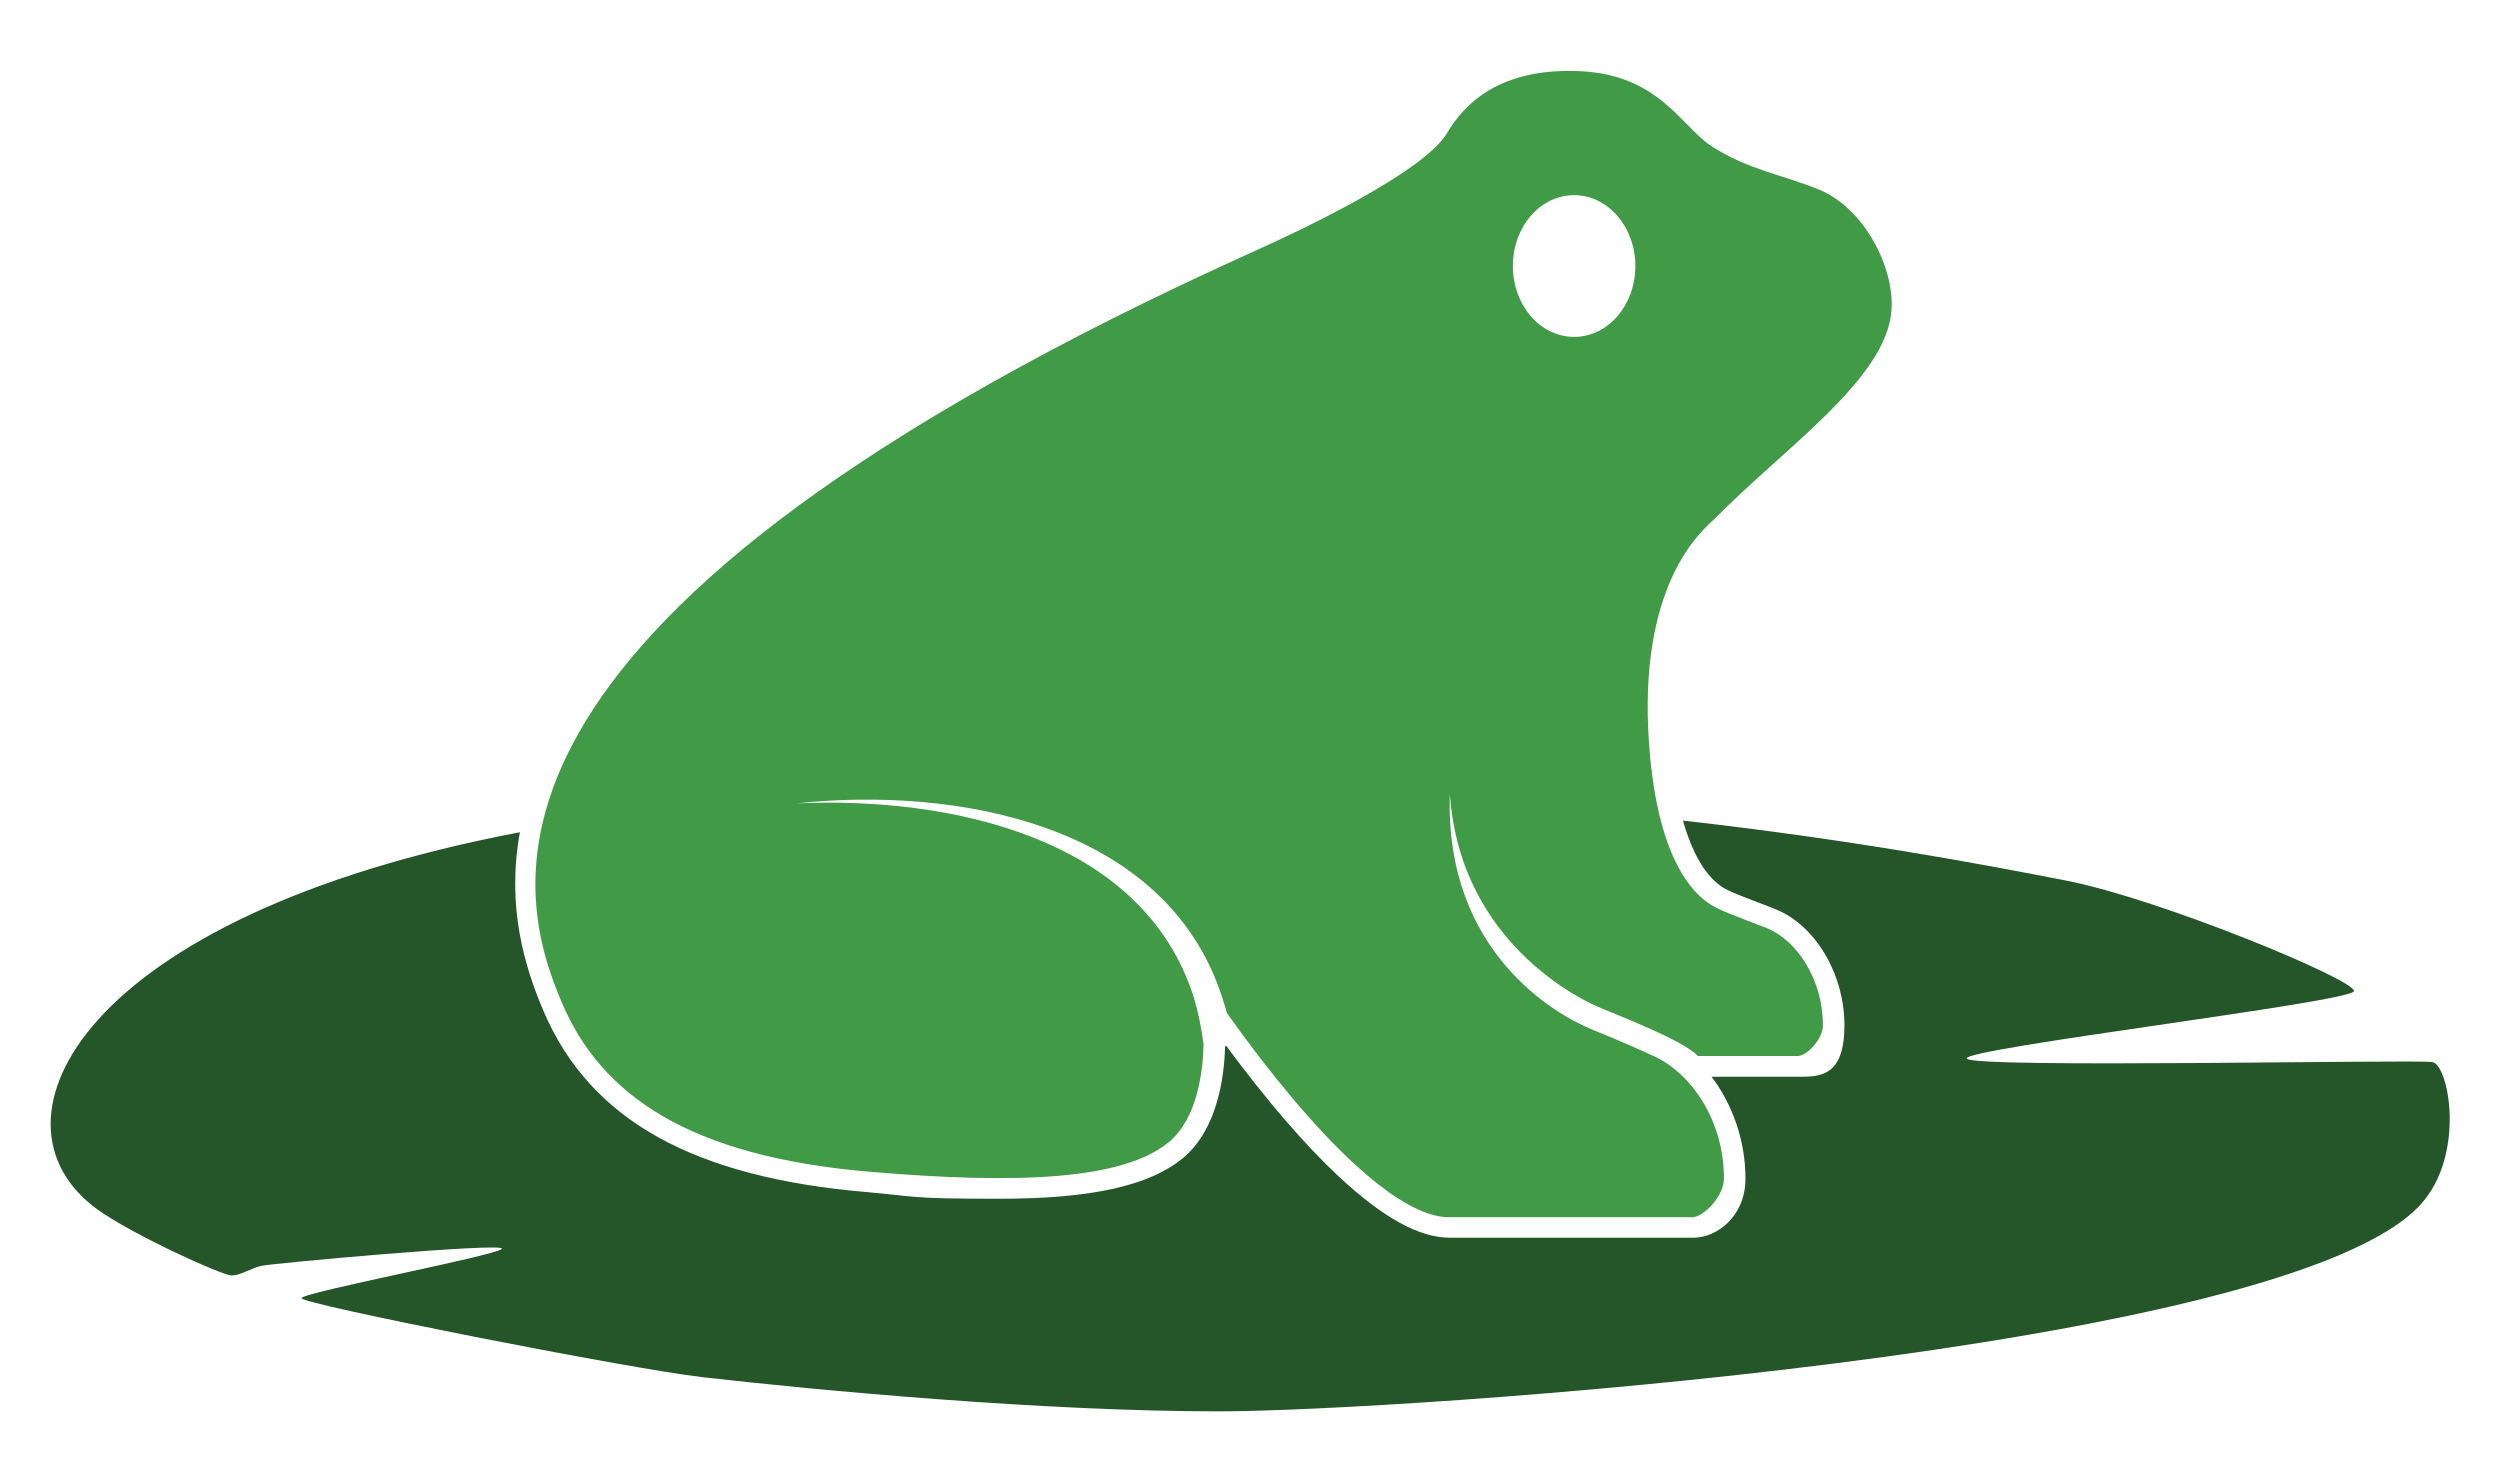
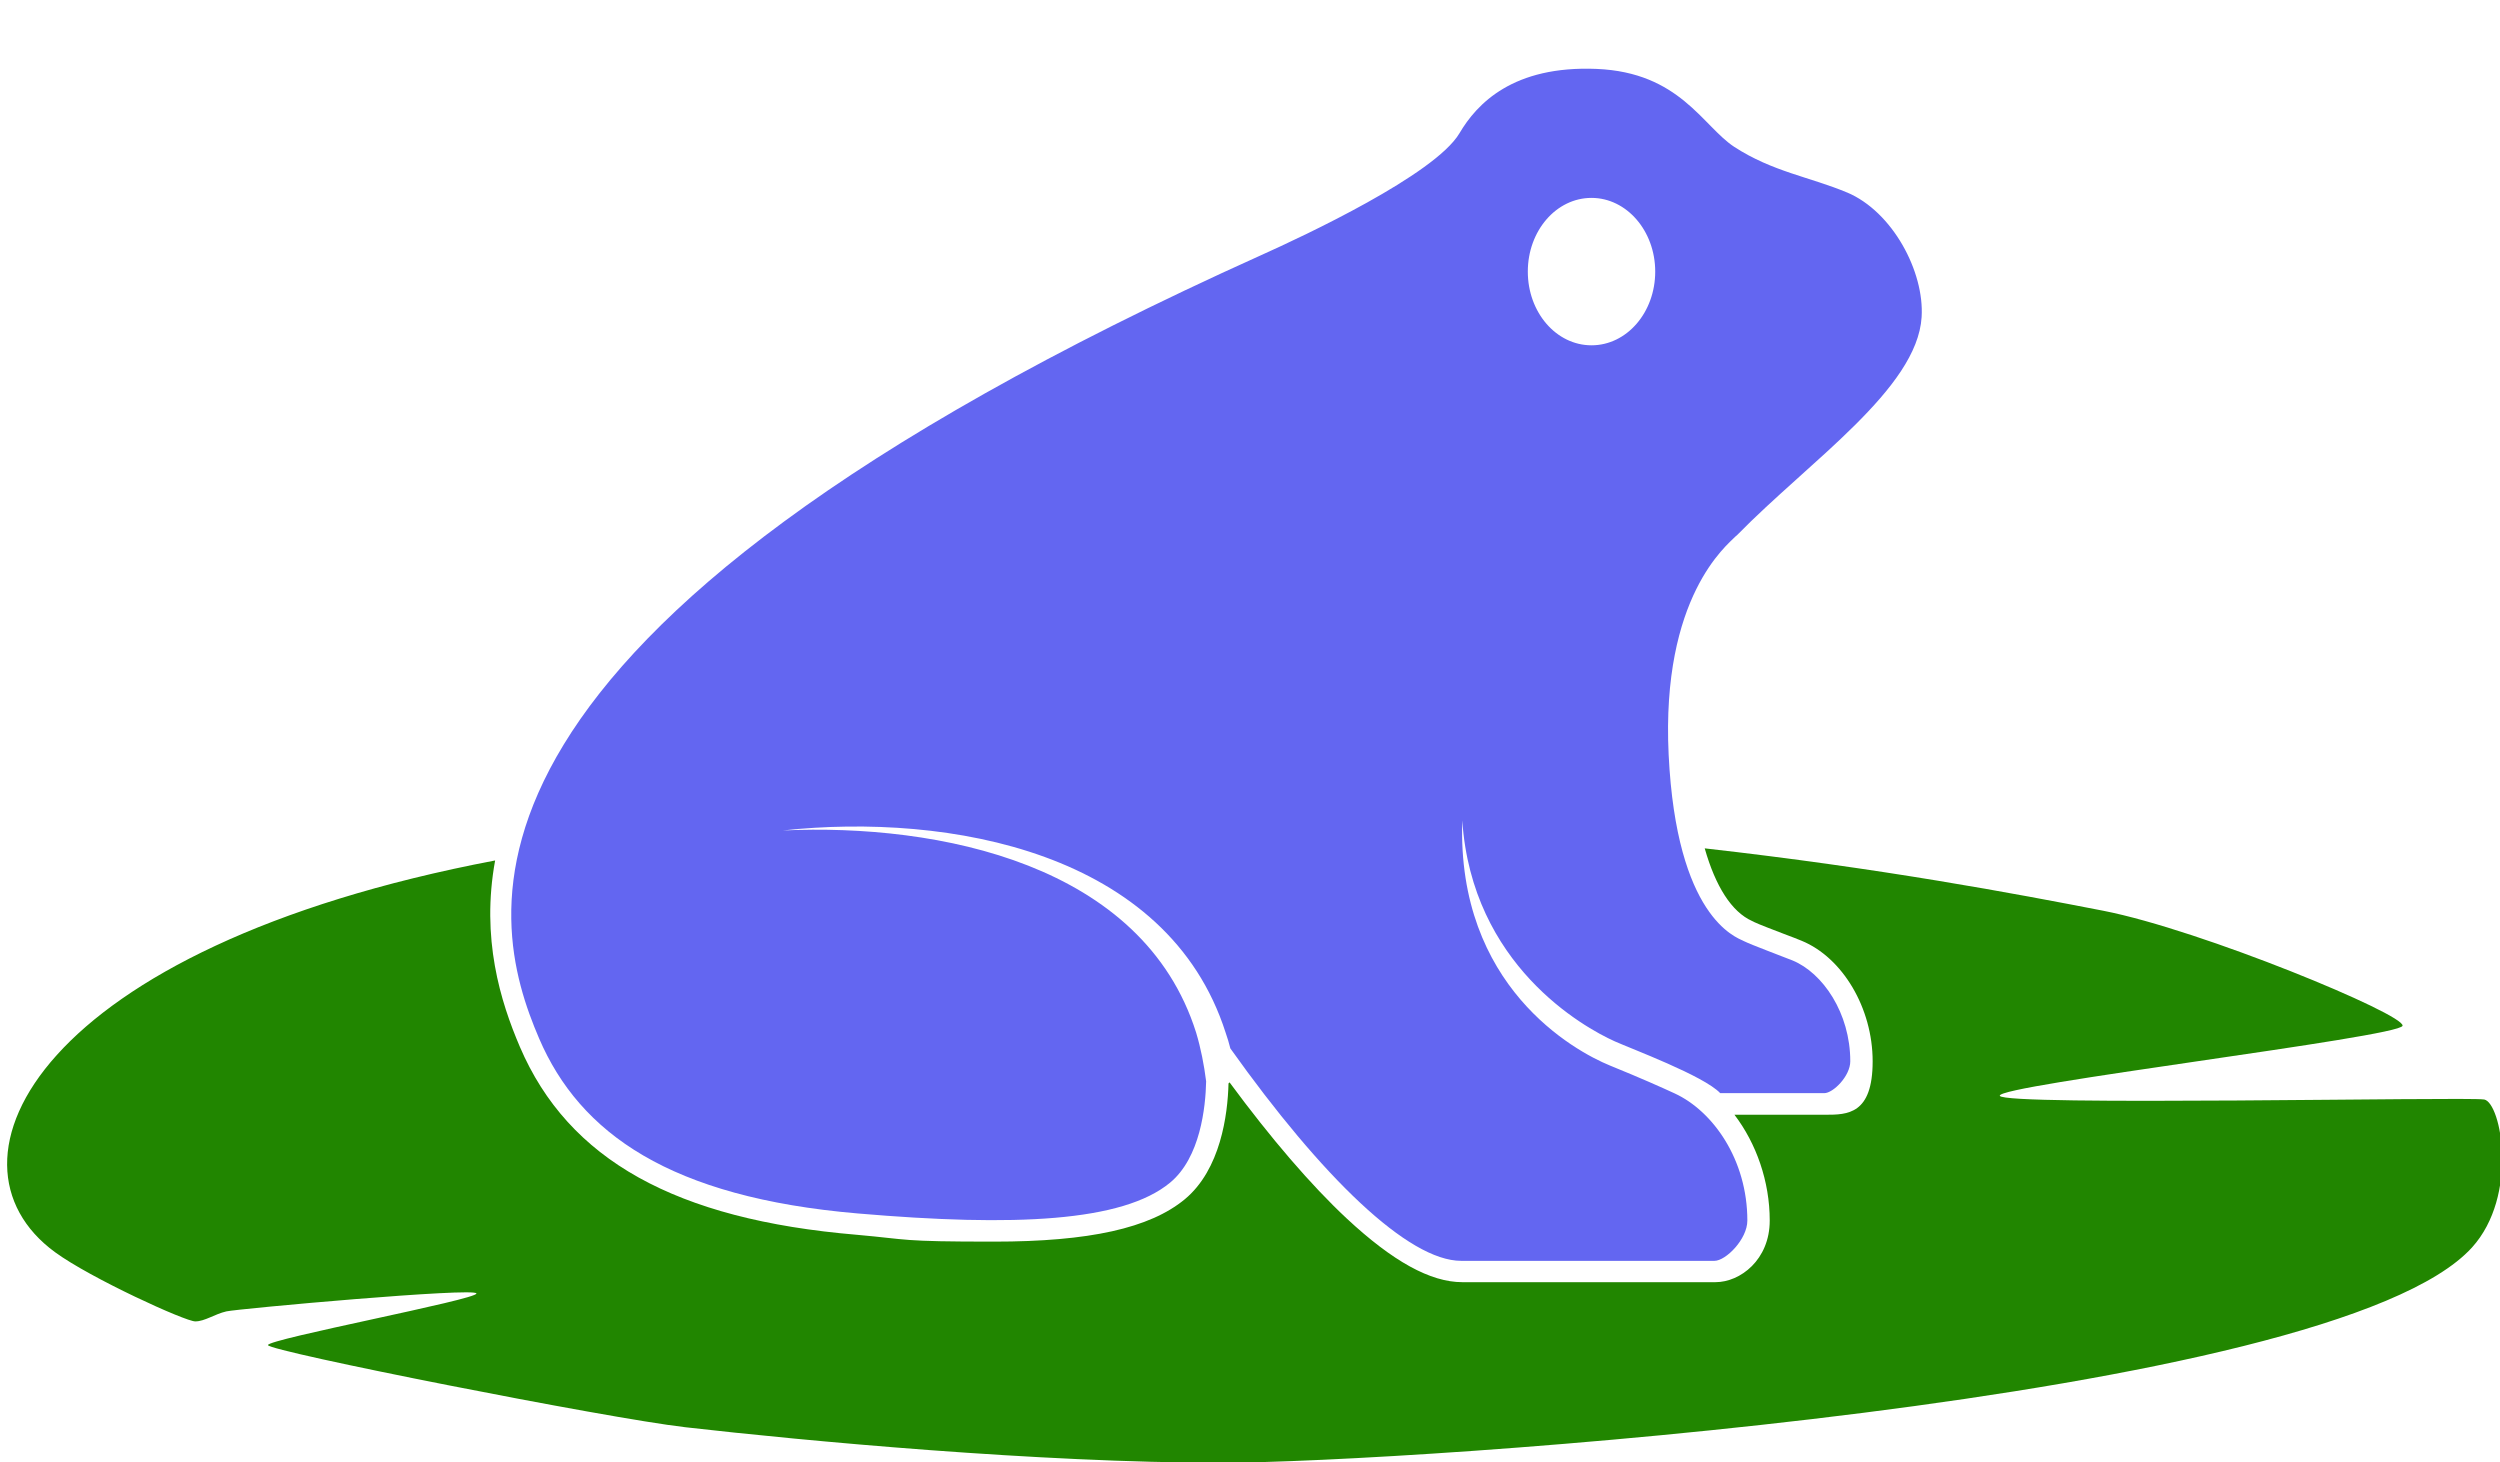
- <svg xmlns="http://www.w3.org/2000/svg" id="Components" version="1.1" viewBox="0 0 987.7 577.6">
-   <defs>
-     <style>
-       .st0 {
-         fill: #419b46;
-       }
- 
-       .st1 {
-         fill: #25562a;
-       }
-     </style>
-   </defs>
-   <g id="cd6da3c8-23a8-4e34-8646-91c3ccb1c391_x40_1">
-     <path class="st1" d="M960.9,419.6c-6.5-1.1-182.5,2.6-183.9-1.4-1.5-4,151.9-22.3,153-26.6,1-4.3-76.4-36.4-113.7-43.7-33.4-6.5-84.2-16.1-151.4-23.7,4.1,14.4,10.2,24.1,18,27.6.3.1.6.3.8.4,1.6.8,7.4,3,11.3,4.5,2.6,1,5.1,1.9,6.7,2.6,15.6,6.4,27,25.6,27,45.8s-9.6,20.3-18,20.3h-34.5c8.3,10.9,13.4,25.3,13.4,40.2s-11.2,23.4-20.6,23.4h-96.2c-12.1,0-26.4-7.9-43.9-24.2-13.5-12.6-28.8-30.4-44.5-51.7l-.4.4c-.3,11.9-3,32.7-16.6,44-13.3,11-36.3,16.1-72.5,16.1s-31.8-.8-52.1-2.6c-68.9-5.8-109.6-28.5-128-71.4-7.4-17.3-14.8-41.2-9.4-70.8C31.3,361.9-8.8,443.2,38.2,477.6c13.5,9.9,49.7,26.4,53.3,26.3,3.6,0,7.4-2.8,11.8-3.8,4.4-1,94.8-9.2,95-6.8.2,2.3-79.2,17.3-79.2,19.6,0,2.3,128.9,27.8,158.5,31.2,45.5,5.2,134.3,13.5,203.8,13.5s422-23.3,475-81.8c17.8-19.7,11.1-55,4.6-56.2Z" />
-     <path class="st0" d="M719.1,75.1c-14.3-6-28.4-7.9-43-17.4-12-7.9-20.7-28.3-52.3-29.6-31.6-1.3-45.4,13.1-52.1,24.5-9.4,15.7-58.9,38.9-75.4,46.3C175.3,243.5,202.5,350.7,222.1,396.4c15.5,36.1,49.8,60.4,121.1,66.5,59.5,5.1,100.6,3.2,118.6-11.7,11.5-9.5,13.5-28.7,13.7-38.5-.8-6.3-2-12.5-3.8-18.5-20.2-64.1-97.7-79.5-157-76.8,63.1-6.8,146.2,8.1,168.2,76.8.7,2,1.3,4,1.8,6h0s0,0,0,0c34.8,48.9,67.6,80.7,87.7,80.7h96.2c4.3,0,12.5-8.2,12.5-15.3,0-23.2-13.1-41.6-27.6-48.3-5.2-2.4-12.8-5.8-24.6-10.6-13.7-5.6-58.2-30.2-56.1-93.1,3.7,54.9,45.9,78.5,57.9,83.9,6.2,2.8,33.9,13.1,40.1,19.7h39.5c3.4,0,9.9-6.5,9.9-12.1,0-18.4-10.5-33.6-21.9-38.3-4.2-1.7-15.6-5.9-18.6-7.4-3-1.5-25.5-9-28.5-70.8-2.9-60.2,22.4-79.7,25.3-82.8.3-.3.6-.5.8-.7,27.3-27.9,68.3-55.5,70-82.7,1.1-17.2-11-40.1-28.4-47.4ZM621.9,77.1c13.3,0,24.2,12.5,24.2,28s-10.8,28-24.2,28-24.2-12.5-24.2-28,10.8-28,24.2-28Z" />
+ <svg xmlns="http://www.w3.org/2000/svg" viewBox="0 0 987.7 577.6">
+   <g transform="translate(-18, -2) scale(1.04)">
+     <path fill="#218600" d="M960.9,419.6c-6.5-1.1-182.5,2.6-183.9-1.4-1.5-4,151.9-22.3,153-26.6,1-4.3-76.4-36.4-113.7-43.7-33.4-6.5-84.2-16.1-151.4-23.7,4.1,14.4,10.2,24.1,18,27.6.3.1.6.3.8.4,1.6.8,7.4,3,11.3,4.5,2.6,1,5.1,1.9,6.7,2.6,15.6,6.4,27,25.6,27,45.8s-9.6,20.3-18,20.3h-34.5c8.3,10.9,13.4,25.3,13.4,40.2s-11.2,23.4-20.6,23.4h-96.2c-12.1,0-26.4-7.9-43.9-24.2-13.5-12.6-28.8-30.4-44.5-51.7l-.4.4c-.3,11.9-3,32.7-16.6,44-13.3,11-36.3,16.1-72.5,16.1s-31.8-.8-52.1-2.6c-68.9-5.8-109.6-28.5-128-71.4-7.4-17.3-14.8-41.2-9.4-70.8C31.3,361.9-8.8,443.2,38.2,477.6c13.5,9.9,49.7,26.4,53.3,26.3,3.6,0,7.4-2.8,11.8-3.8,4.4-1,94.8-9.2,95-6.8.2,2.3-79.2,17.3-79.2,19.6,0,2.3,128.9,27.8,158.5,31.2,45.5,5.2,134.3,13.5,203.8,13.5s422-23.3,475-81.8c17.8-19.7,11.1-55,4.6-56.2Z" />
+     <path fill="#6366f1" d="M719.1,75.1c-14.3-6-28.4-7.9-43-17.4-12-7.9-20.7-28.3-52.3-29.6-31.6-1.3-45.4,13.1-52.1,24.5-9.4,15.7-58.9,38.9-75.4,46.3C175.3,243.5,202.5,350.7,222.1,396.4c15.5,36.1,49.8,60.4,121.1,66.5,59.5,5.1,100.6,3.2,118.6-11.7,11.5-9.5,13.5-28.7,13.7-38.5-.8-6.3-2-12.5-3.8-18.5-20.2-64.1-97.7-79.5-157-76.8,63.1-6.8,146.2,8.1,168.2,76.8.7,2,1.3,4,1.8,6h0s0,0,0,0c34.8,48.9,67.6,80.7,87.7,80.7h96.2c4.3,0,12.5-8.2,12.5-15.3,0-23.2-13.1-41.6-27.6-48.3-5.2-2.4-12.8-5.8-24.6-10.6-13.7-5.6-58.2-30.2-56.1-93.1,3.7,54.9,45.9,78.5,57.9,83.9,6.2,2.8,33.9,13.1,40.1,19.7h39.5c3.4,0,9.9-6.5,9.9-12.1,0-18.4-10.5-33.6-21.9-38.3-4.2-1.7-15.6-5.9-18.6-7.4-3-1.5-25.5-9-28.5-70.8-2.9-60.2,22.4-79.7,25.3-82.8.3-.3.6-.5.8-.7,27.3-27.9,68.3-55.5,70-82.7,1.1-17.2-11-40.1-28.4-47.4ZM621.9,77.1c13.3,0,24.2,12.5,24.2,28s-10.8,28-24.2,28-24.2-12.5-24.2-28,10.8-28,24.2-28Z" />
  </g>
</svg>
